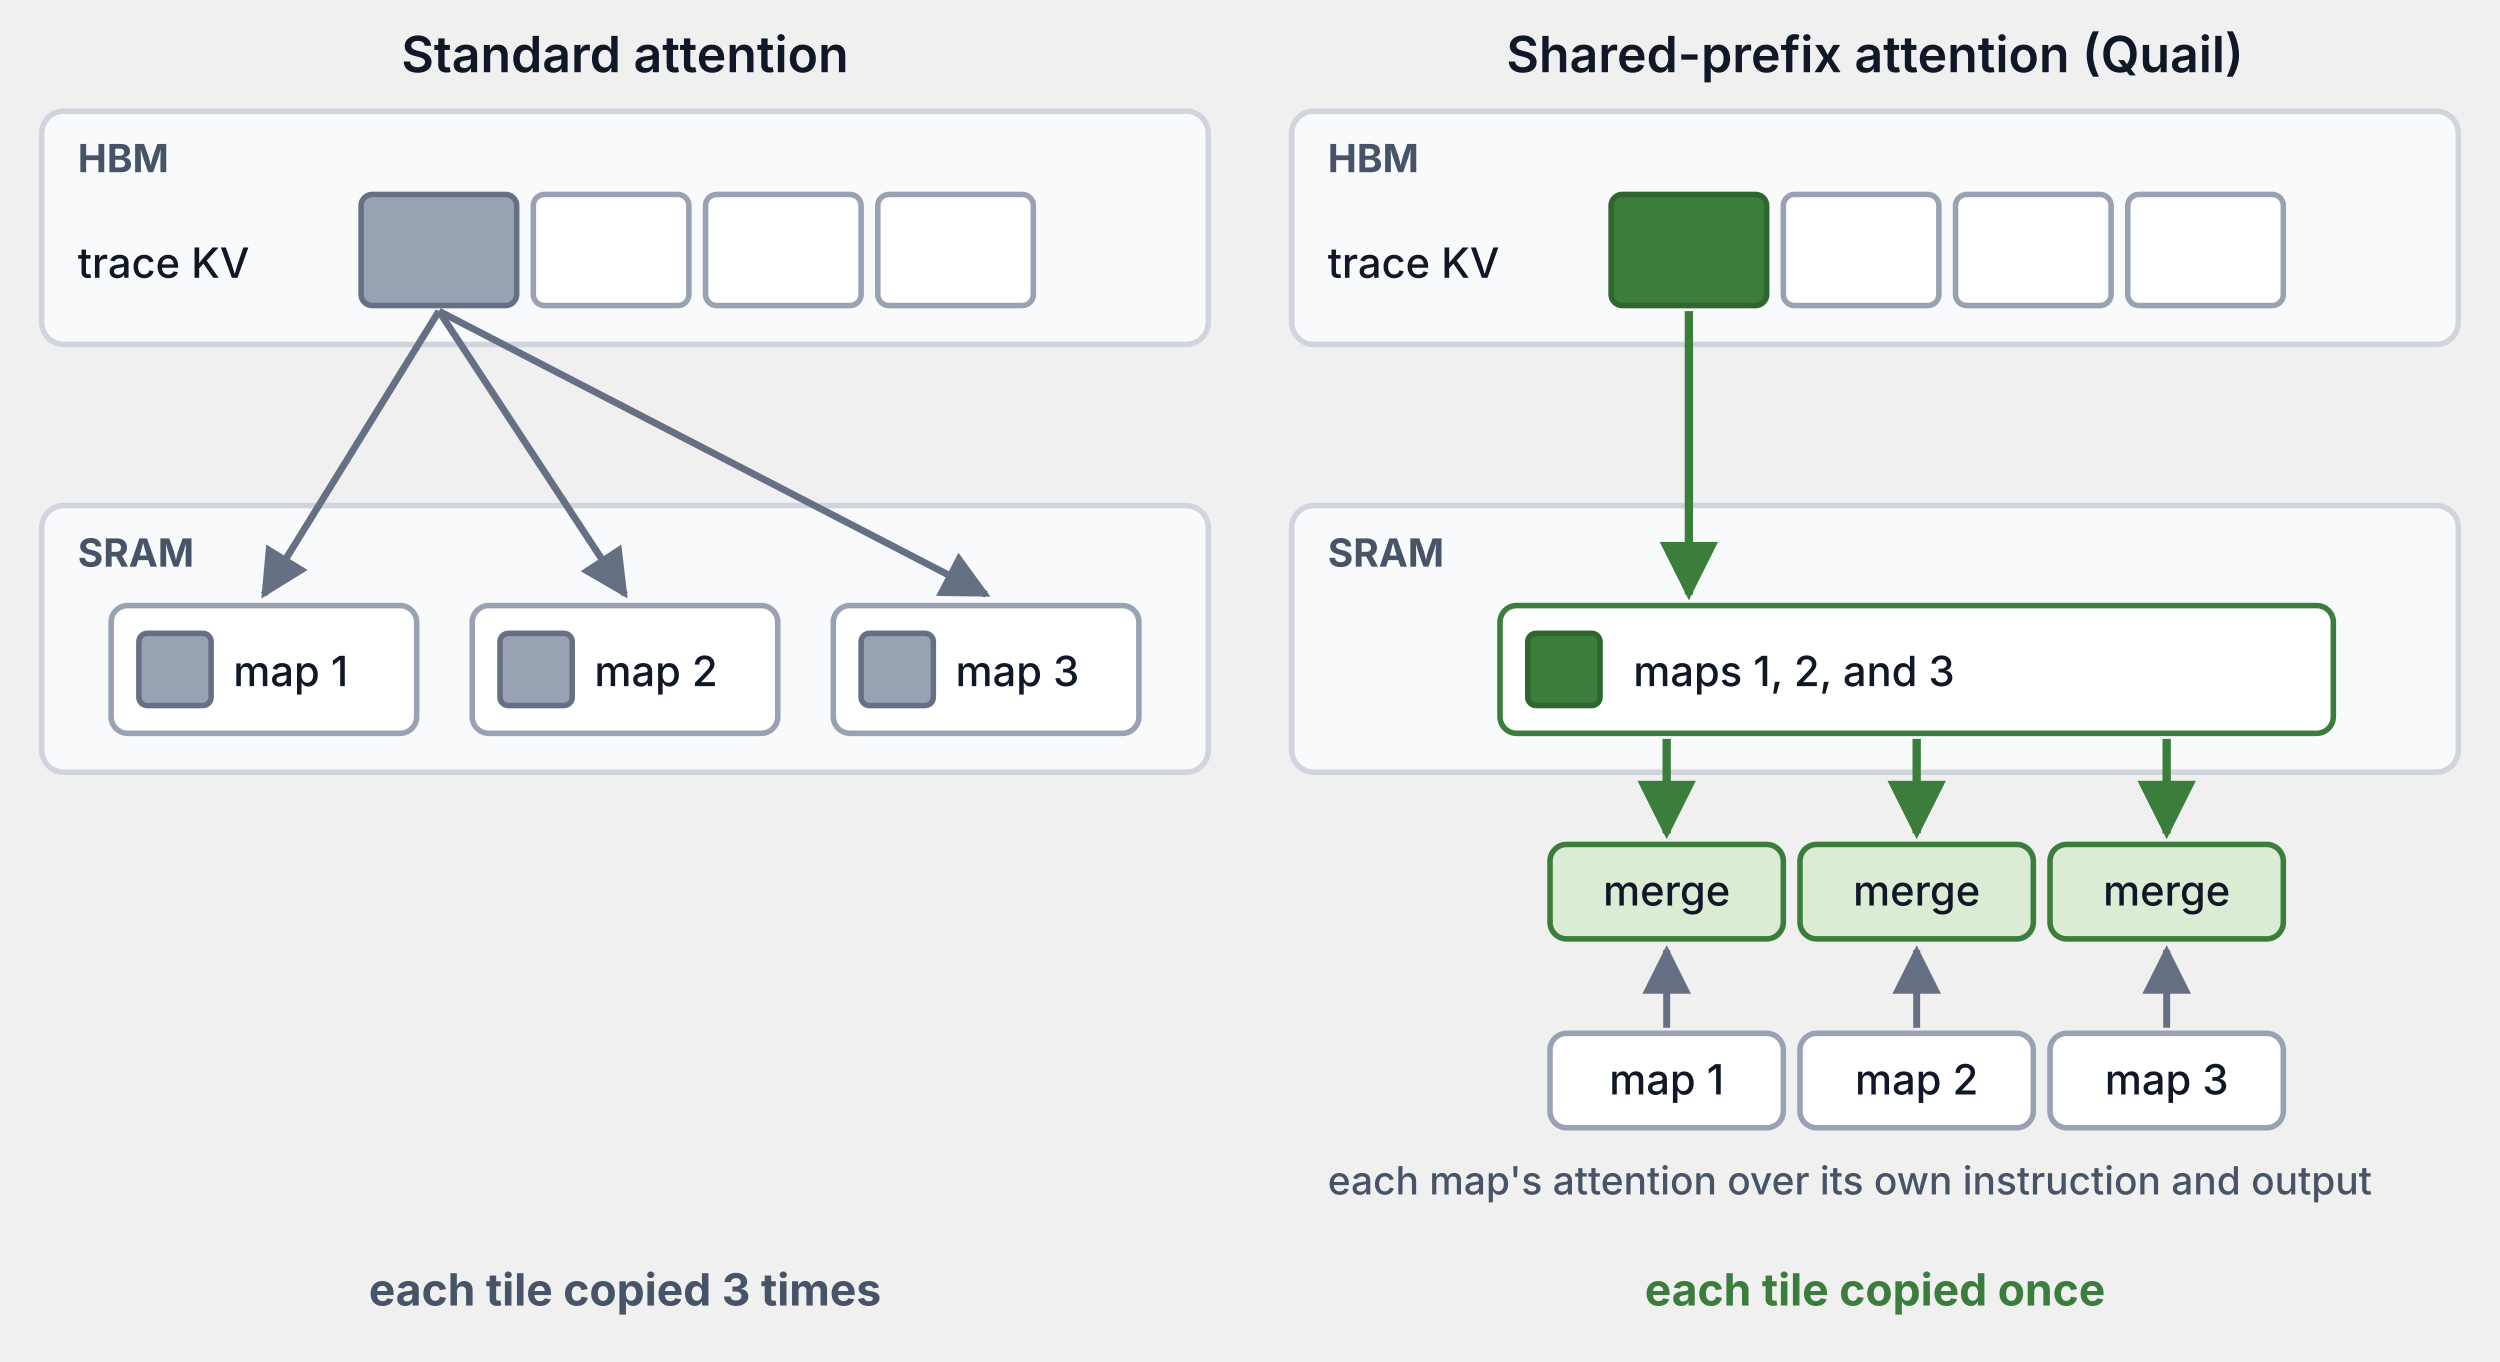
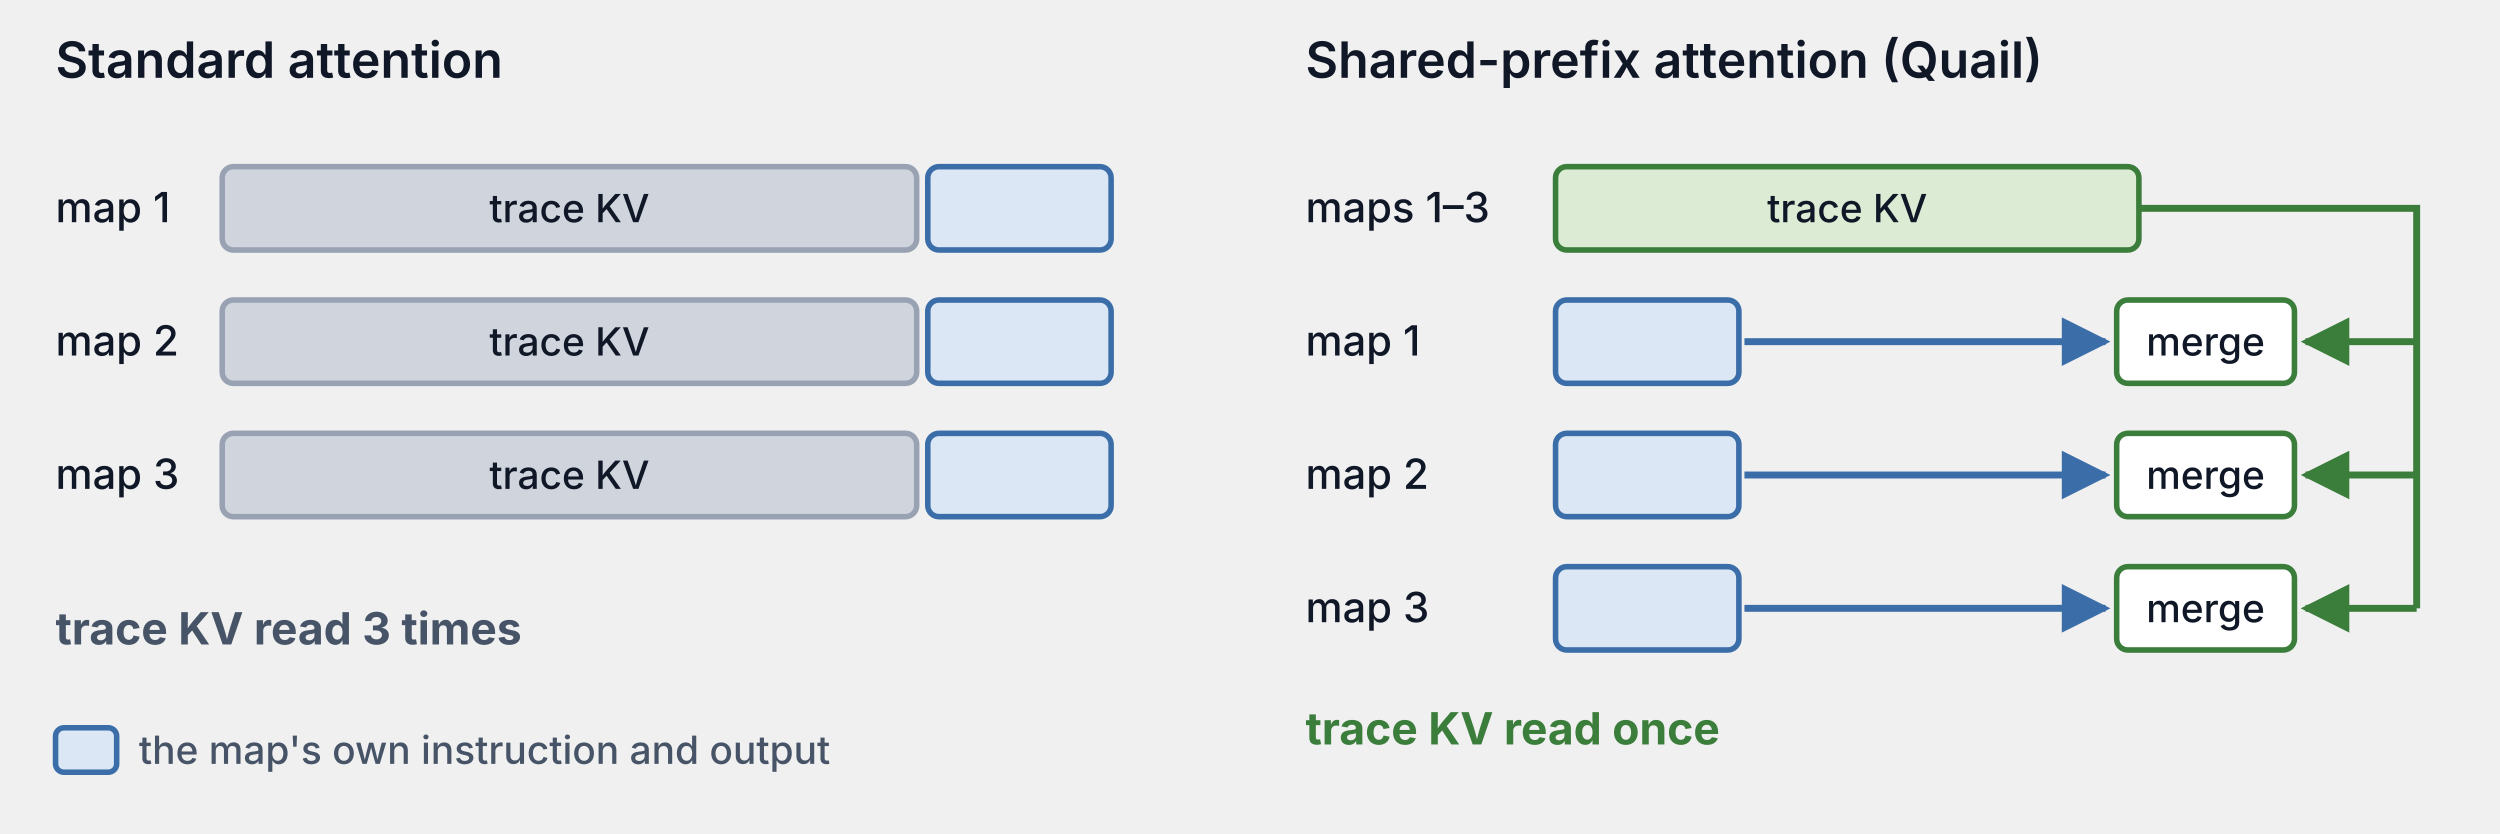
- <svg xmlns="http://www.w3.org/2000/svg" viewBox="0 0 900 490" role="img" aria-labelledby="att-t att-d">
+ <svg xmlns="http://www.w3.org/2000/svg" viewBox="0 0 900 300" role="img" aria-labelledby="att-t att-d">
  <defs>
    <style>
-   .mem { fill: #f9fafb; stroke: #d0d5dd; stroke-width: 2; }
-   .tile { fill: #ffffff; stroke: #98a2b3; stroke-width: 2; }
-   .hot { fill: #98a2b3; stroke: #667085; stroke-width: 2; }
-   .hotg { fill: #3b7d3b; stroke: #2f6630; stroke-width: 2; }
-   .slot { fill: #ffffff; stroke: #98a2b3; stroke-width: 2; }
-   .merge { fill: #ffffff; stroke: #3b7d3b; stroke-width: 2; stroke-dasharray: 5 4; }
-   .mergebox { fill: #dcebd3; stroke: #3b7d3b; stroke-width: 2; }
-   .note { fill: #475467; font: 500 14px "Inter", -apple-system, BlinkMacSystemFont, "Segoe UI", sans-serif; }
-   .slotg { fill: #ffffff; stroke: #3b7d3b; stroke-width: 2; }
+   .tr { fill: #d0d5dd; stroke: #98a2b3; stroke-width: 2; }
+   .trg { fill: #dcebd3; stroke: #3b7d3b; stroke-width: 2; }
+   .own { fill: #dbe7f5; stroke: #3b6ea8; stroke-width: 2; }
+   .mg { fill: #ffffff; stroke: #3b7d3b; stroke-width: 2; }
  .head { fill: #101828; font: 600 18px "Inter", -apple-system, BlinkMacSystemFont, "Segoe UI", sans-serif; }
-   .memlab { fill: #475467; font: 700 14px "Inter", -apple-system, BlinkMacSystemFont, "Segoe UI", sans-serif; }
  .lab { fill: #101828; font: 500 15px "Inter", -apple-system, BlinkMacSystemFont, "Segoe UI", sans-serif; }
+   .in { fill: #101828; font: 500 14px "Inter", -apple-system, BlinkMacSystemFont, "Segoe UI", sans-serif; }
  .bad { fill: #475467; font: 700 16px "Inter", -apple-system, BlinkMacSystemFont, "Segoe UI", sans-serif; }
  .good { fill: #3b7d3b; font: 700 16px "Inter", -apple-system, BlinkMacSystemFont, "Segoe UI", sans-serif; }
-   .ag { stroke: #667085; stroke-width: 2.5; fill: none; }
-   .ac { stroke: #3b7d3b; stroke-width: 3; fill: none; }
+   .key { fill: #475467; font: 500 14px "Inter", -apple-system, BlinkMacSystemFont, "Segoe UI", sans-serif; }
+   .ac { stroke: #3b7d3b; stroke-width: 2.5; fill: none; }
+   .ab { stroke: #3b6ea8; stroke-width: 2.5; fill: none; }
</style>
-     <marker id="mg" viewBox="0 0 10 10" refX="9" refY="5" markerWidth="7" markerHeight="7" orient="auto">
-       <path d="M0,0 L10,5 L0,10 z" fill="#667085" />
-     </marker>
    <marker id="mc" viewBox="0 0 10 10" refX="9" refY="5" markerWidth="7" markerHeight="7" orient="auto">
      <path d="M0,0 L10,5 L0,10 z" fill="#3b7d3b" />
    </marker>
+     <marker id="mb" viewBox="0 0 10 10" refX="9" refY="5" markerWidth="7" markerHeight="7" orient="auto">
+       <path d="M0,0 L10,5 L0,10 z" fill="#3b6ea8" />
+     </marker>
  </defs>
-   <text class="head" x="225" y="26" text-anchor="middle">Standard attention</text>
-   <rect class="mem" x="15" y="40" width="420" height="84" rx="8" />
-   <text class="memlab" x="28" y="62">HBM</text>
-   <text class="lab" x="28" y="100">trace KV</text>
-   <rect class="hot" x="130" y="70" width="56" height="40" rx="4" />
-   <rect class="tile" x="192" y="70" width="56" height="40" rx="4" />
-   <rect class="tile" x="254" y="70" width="56" height="40" rx="4" />
-   <rect class="tile" x="316" y="70" width="56" height="40" rx="4" />
-   <rect class="mem" x="15" y="182" width="420" height="96" rx="8" />
-   <text class="memlab" x="28" y="204">SRAM</text>
-   <line class="ag" x1="158" y1="112" x2="95" y2="214" marker-end="url(#mg)" />
-   <line class="ag" x1="158" y1="112" x2="225" y2="214" marker-end="url(#mg)" />
-   <line class="ag" x1="158" y1="112" x2="355" y2="214" marker-end="url(#mg)" />
-   <rect class="slot" x="40" y="218" width="110" height="46" rx="6" />
-   <rect class="hot" x="50" y="228" width="26" height="26" rx="3" />
-   <text class="lab" x="84" y="247">map 1</text>
-   <rect class="slot" x="170" y="218" width="110" height="46" rx="6" />
-   <rect class="hot" x="180" y="228" width="26" height="26" rx="3" />
-   <text class="lab" x="214" y="247">map 2</text>
-   <rect class="slot" x="300" y="218" width="110" height="46" rx="6" />
-   <rect class="hot" x="310" y="228" width="26" height="26" rx="3" />
-   <text class="lab" x="344" y="247">map 3</text>
-   <text class="bad" x="225" y="470" text-anchor="middle">each tile copied 3 times</text>
-   <text class="head" x="675" y="26" text-anchor="middle">Shared-prefix attention (Quail)</text>
-   <rect class="mem" x="465" y="40" width="420" height="84" rx="8" />
-   <text class="memlab" x="478" y="62">HBM</text>
-   <text class="lab" x="478" y="100">trace KV</text>
-   <rect class="hotg" x="580" y="70" width="56" height="40" rx="4" />
-   <rect class="tile" x="642" y="70" width="56" height="40" rx="4" />
-   <rect class="tile" x="704" y="70" width="56" height="40" rx="4" />
-   <rect class="tile" x="766" y="70" width="56" height="40" rx="4" />
-   <rect class="mem" x="465" y="182" width="420" height="96" rx="8" />
-   <text class="memlab" x="478" y="204">SRAM</text>
-   <line class="ac" x1="608" y1="112" x2="608" y2="214" marker-end="url(#mc)" />
-   <rect class="slotg" x="540" y="218" width="300" height="46" rx="6" />
-   <rect class="hotg" x="550" y="228" width="26" height="26" rx="3" />
-   <text class="lab" x="588" y="247">maps 1, 2, and 3</text>
-   <line class="ac" x1="600" y1="266" x2="600" y2="300" marker-end="url(#mc)" />
-   <line class="ac" x1="690" y1="266" x2="690" y2="300" marker-end="url(#mc)" />
-   <line class="ac" x1="780" y1="266" x2="780" y2="300" marker-end="url(#mc)" />
-   <rect class="mergebox" x="558" y="304" width="84" height="34" rx="6" />
-   <rect class="mergebox" x="648" y="304" width="84" height="34" rx="6" />
-   <rect class="mergebox" x="738" y="304" width="84" height="34" rx="6" />
-   <text class="lab" x="600" y="326" text-anchor="middle">merge</text>
-   <text class="lab" x="690" y="326" text-anchor="middle">merge</text>
-   <text class="lab" x="780" y="326" text-anchor="middle">merge</text>
-   <line class="ag" x1="600" y1="370" x2="600" y2="342" marker-end="url(#mg)" />
-   <line class="ag" x1="690" y1="370" x2="690" y2="342" marker-end="url(#mg)" />
-   <line class="ag" x1="780" y1="370" x2="780" y2="342" marker-end="url(#mg)" />
-   <rect class="slot" x="558" y="372" width="84" height="34" rx="6" />
-   <rect class="slot" x="648" y="372" width="84" height="34" rx="6" />
-   <rect class="slot" x="738" y="372" width="84" height="34" rx="6" />
-   <text class="lab" x="600" y="394" text-anchor="middle">map 1</text>
-   <text class="lab" x="690" y="394" text-anchor="middle">map 2</text>
-   <text class="lab" x="780" y="394" text-anchor="middle">map 3</text>
-   <text class="note" x="478" y="430">each map's attention over its own instruction and output</text>
-   <text class="good" x="675" y="470" text-anchor="middle">each tile copied once</text>
+   <text class="head" x="20" y="28">Standard attention</text>
+   <text class="lab" x="20" y="80">map 1</text>
+   <text class="lab" x="20" y="128">map 2</text>
+   <text class="lab" x="20" y="176">map 3</text>
+   <rect class="tr" x="80" y="60" width="250" height="30" rx="4" />
+   <text class="in" x="205" y="80" text-anchor="middle">trace KV</text>
+   <rect class="own" x="334" y="60" width="66" height="30" rx="4" />
+   <rect class="tr" x="80" y="108" width="250" height="30" rx="4" />
+   <text class="in" x="205" y="128" text-anchor="middle">trace KV</text>
+   <rect class="own" x="334" y="108" width="66" height="30" rx="4" />
+   <rect class="tr" x="80" y="156" width="250" height="30" rx="4" />
+   <text class="in" x="205" y="176" text-anchor="middle">trace KV</text>
+   <rect class="own" x="334" y="156" width="66" height="30" rx="4" />
+   <text class="bad" x="20" y="232">trace KV read 3 times</text>
+   <text class="head" x="470" y="28">Shared-prefix attention (Quail)</text>
+   <text class="lab" x="470" y="80">maps 1–3</text>
+   <rect class="trg" x="560" y="60" width="210" height="30" rx="4" />
+   <text class="in" x="665" y="80" text-anchor="middle">trace KV</text>
+   <text class="lab" x="470" y="128">map 1</text>
+   <text class="lab" x="470" y="176">map 2</text>
+   <text class="lab" x="470" y="224">map 3</text>
+   <rect class="own" x="560" y="108" width="66" height="30" rx="4" />
+   <rect class="own" x="560" y="156" width="66" height="30" rx="4" />
+   <rect class="own" x="560" y="204" width="66" height="30" rx="4" />
+   <path class="ac" d="M770,75 H870 V219" />
+   <line class="ac" x1="870" y1="123" x2="830" y2="123" marker-end="url(#mc)" />
+   <line class="ac" x1="870" y1="171" x2="830" y2="171" marker-end="url(#mc)" />
+   <line class="ac" x1="870" y1="219" x2="830" y2="219" marker-end="url(#mc)" />
+   <line class="ab" x1="628" y1="123" x2="758" y2="123" marker-end="url(#mb)" />
+   <line class="ab" x1="628" y1="171" x2="758" y2="171" marker-end="url(#mb)" />
+   <line class="ab" x1="628" y1="219" x2="758" y2="219" marker-end="url(#mb)" />
+   <rect class="mg" x="762" y="108" width="64" height="30" rx="4" />
+   <text class="in" x="794" y="128" text-anchor="middle">merge</text>
+   <rect class="mg" x="762" y="156" width="64" height="30" rx="4" />
+   <text class="in" x="794" y="176" text-anchor="middle">merge</text>
+   <rect class="mg" x="762" y="204" width="64" height="30" rx="4" />
+   <text class="in" x="794" y="224" text-anchor="middle">merge</text>
+   <text class="good" x="470" y="268">trace KV read once</text>
+   <rect class="own" x="20" y="262" width="22" height="16" rx="3" />
+   <text class="key" x="50" y="275">the map's own instruction and output</text>
</svg>
